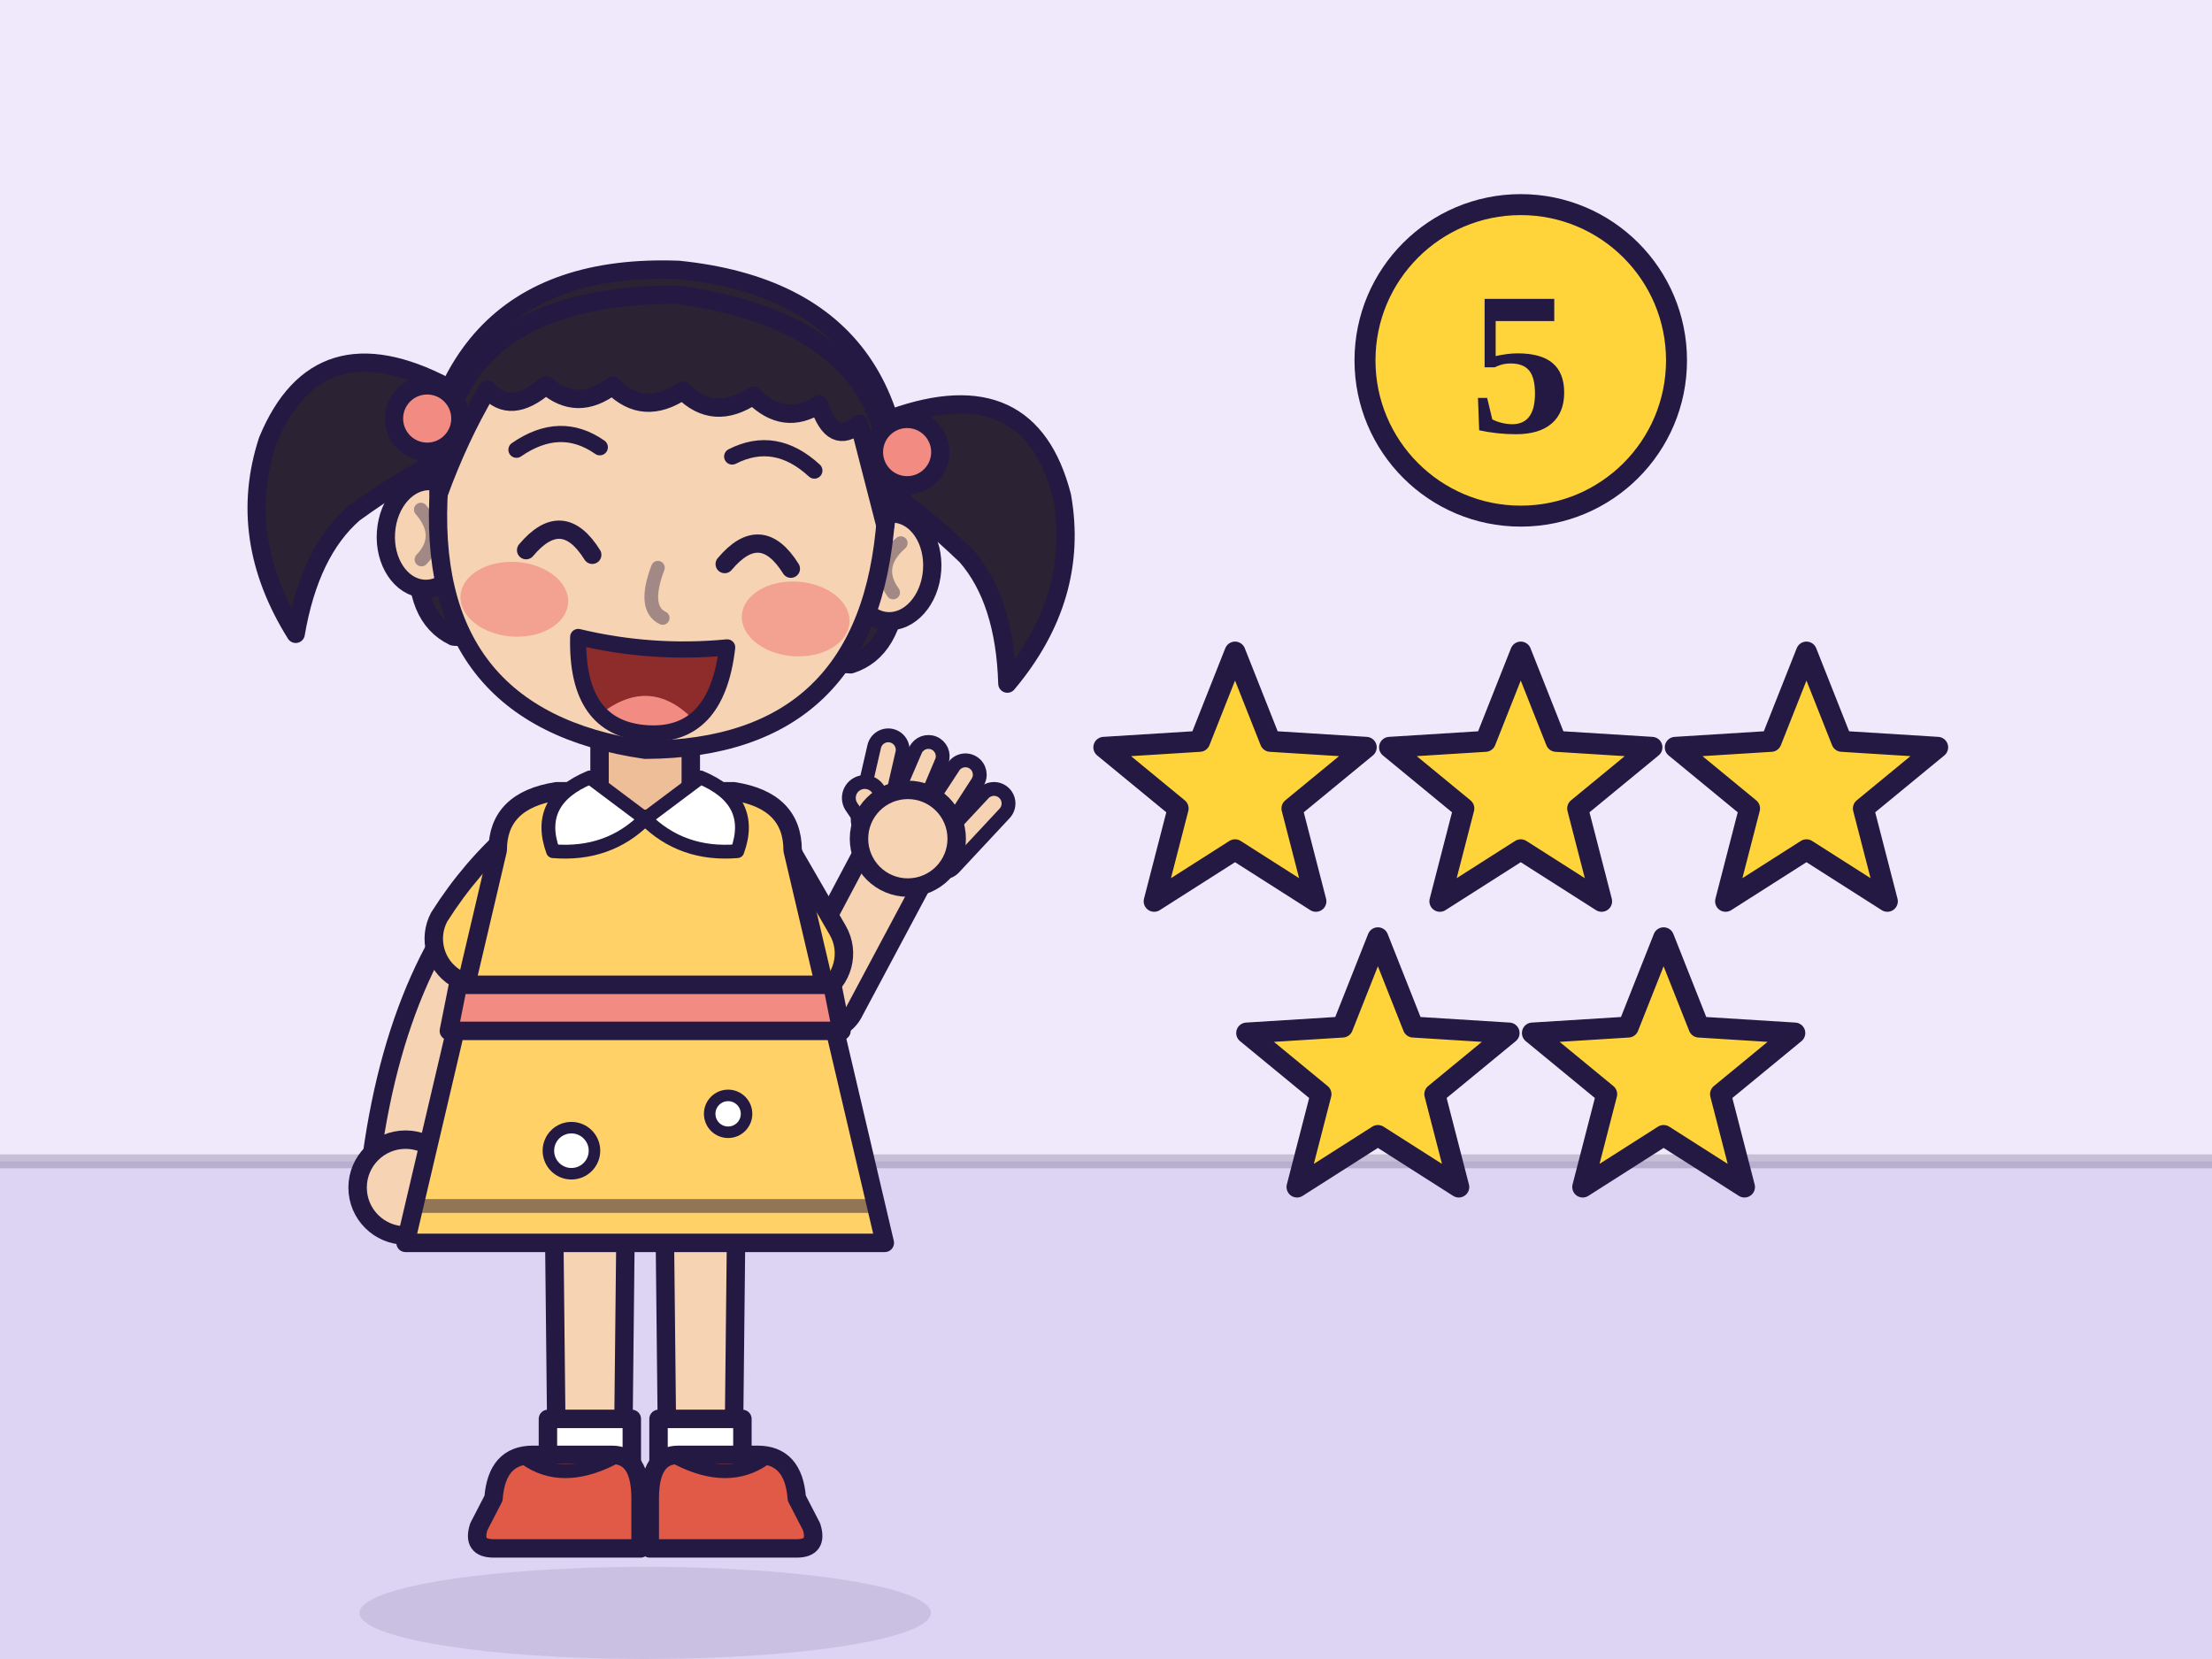
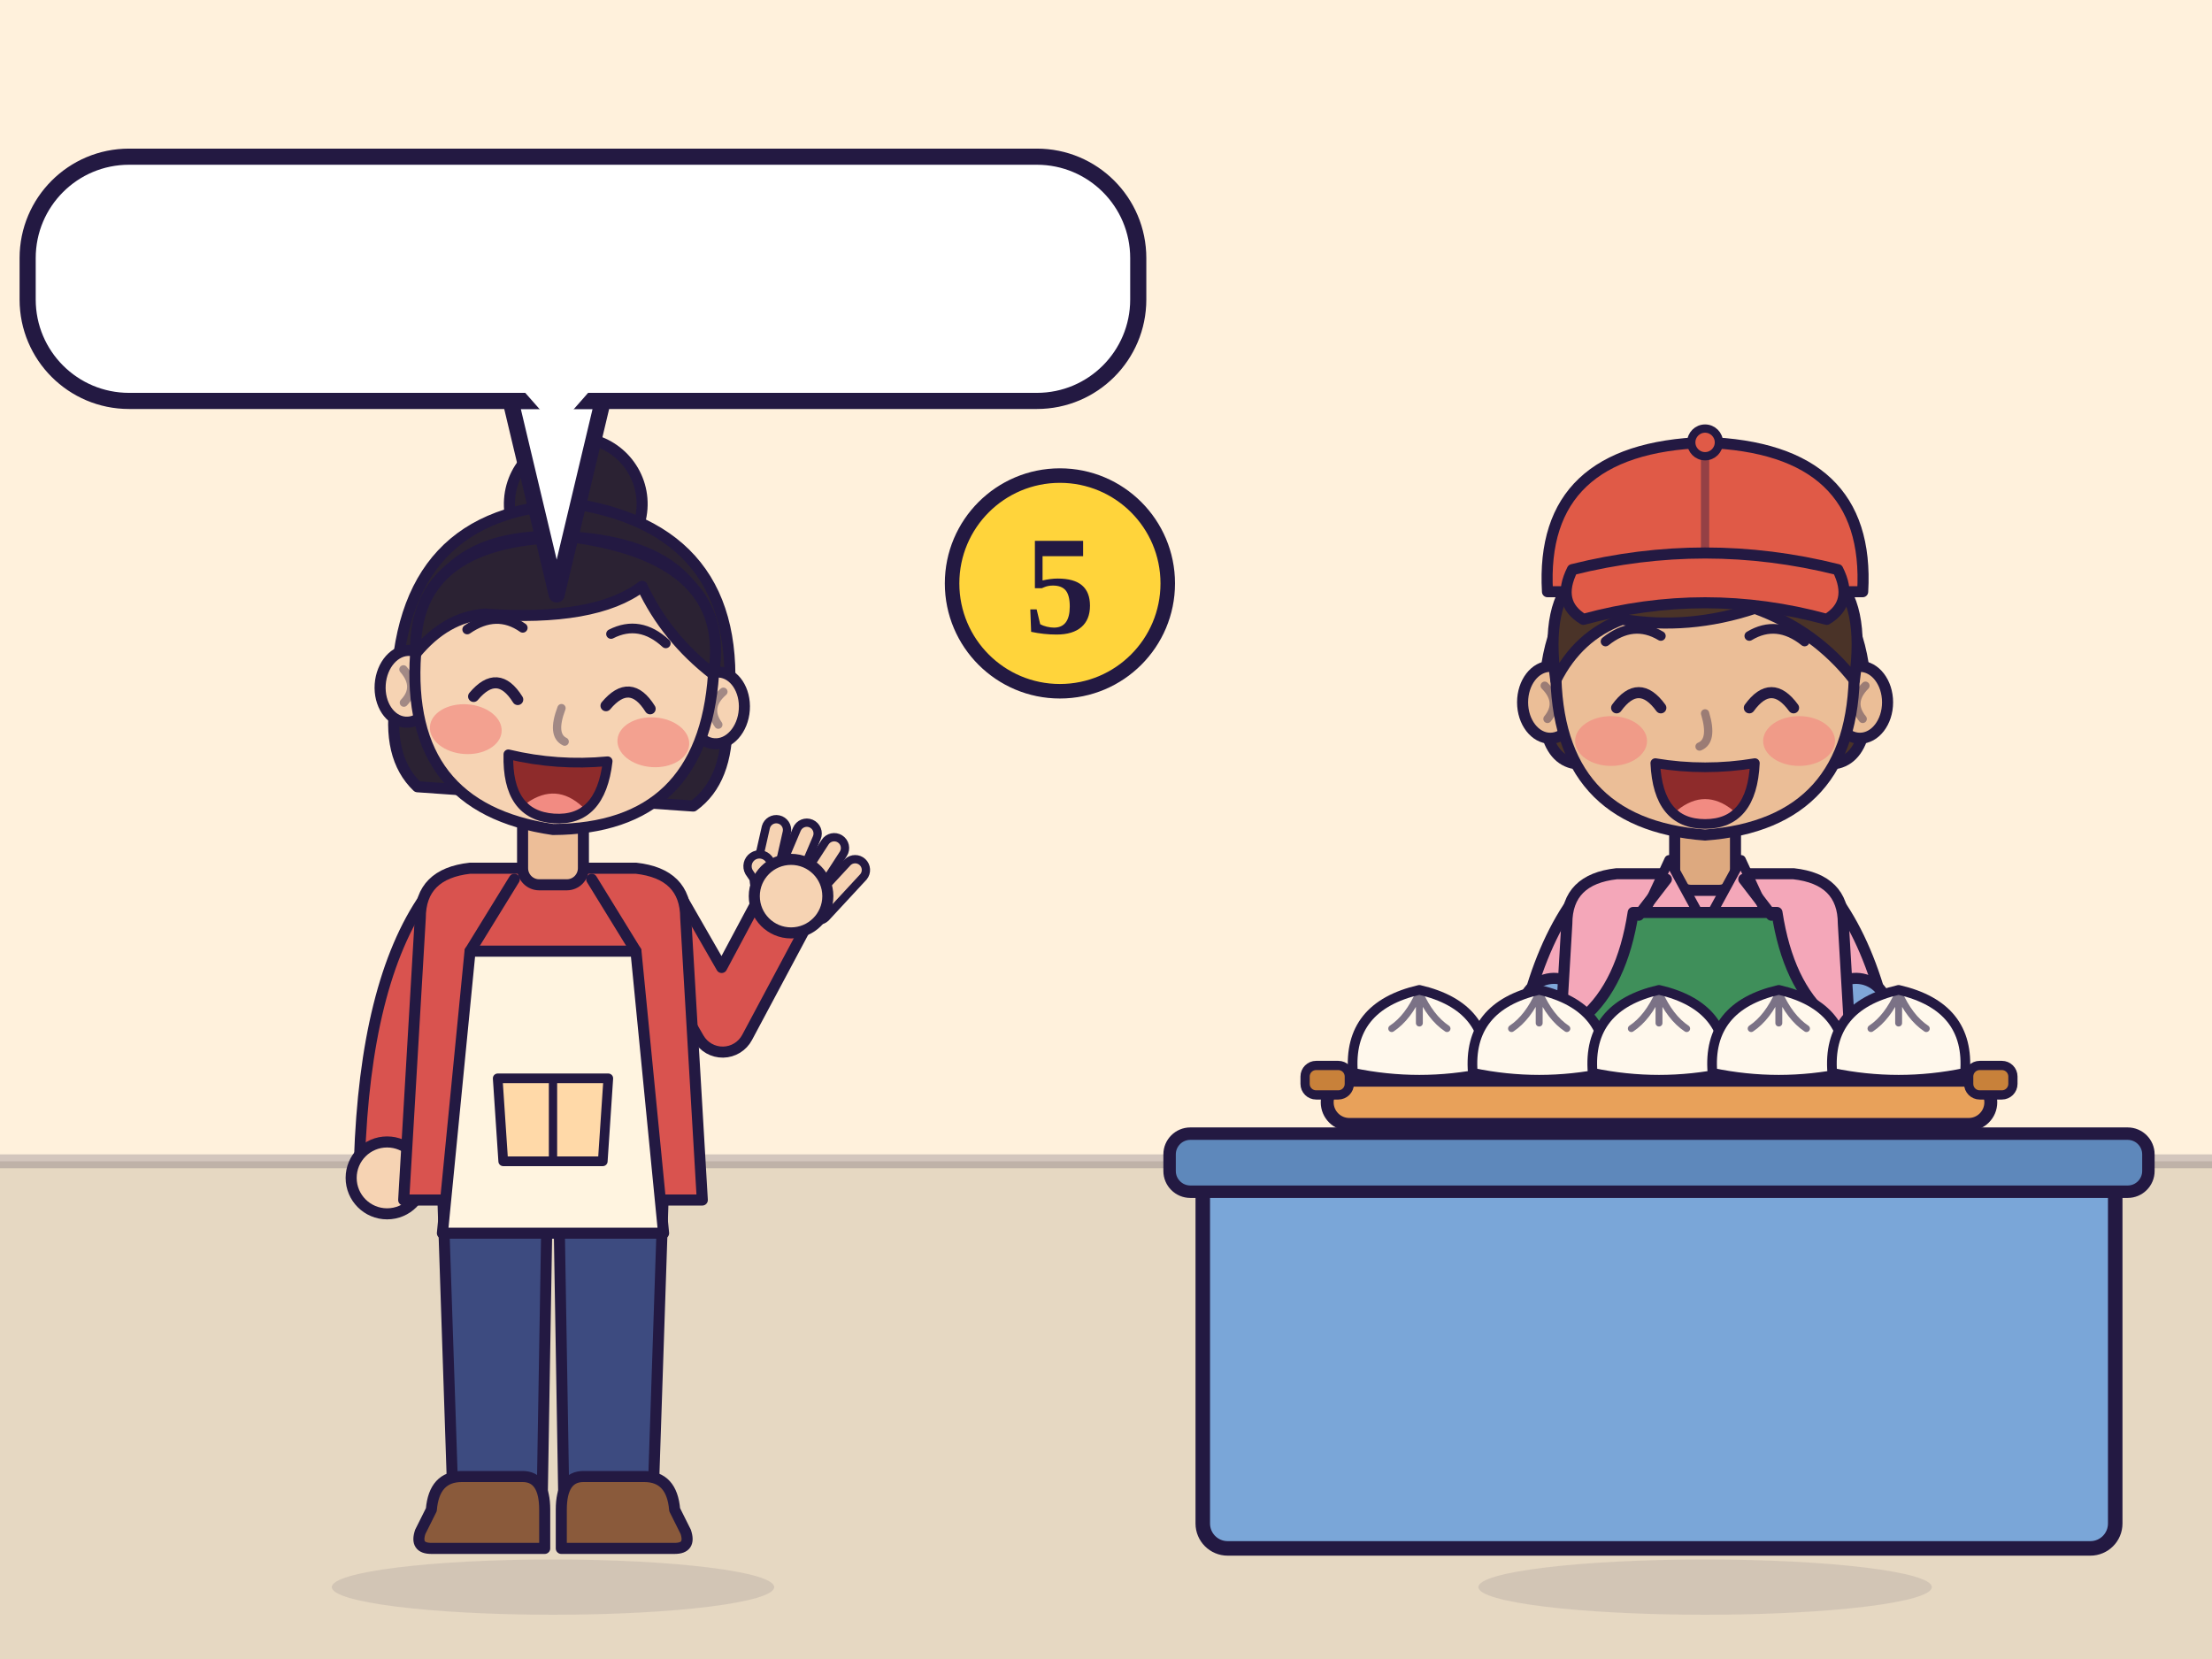
- <svg xmlns="http://www.w3.org/2000/svg" viewBox="0 0 480 360" role="img" aria-label="Little Sister holds up five fingers; next to her are five stars and the digit 5.">
+ <svg xmlns="http://www.w3.org/2000/svg" viewBox="0 0 480 360" role="img" aria-label="At the bun stall, Mom shows five fingers to the seller; five buns sit on the tray: &quot;我要五个包子。&quot;">
  <g stroke="#231942" stroke-width="3.5" stroke-linejoin="round" stroke-linecap="round">
-     <rect x="0" y="0" width="480" height="360" fill="#EFE9FB" stroke="none" />
-     <rect x="0" y="252" width="480" height="108" fill="#DDD3F3" stroke="none" />
+     <rect x="0" y="0" width="480" height="360" fill="#FFF1DC" stroke="none" />
+     <rect x="0" y="252" width="480" height="108" fill="#E6D8C2" stroke="none" />
    <path d="M0 252L480 252" fill="none" stroke-width="3" opacity="0.2" />
-     <g transform="translate(268 200) scale(1.3 1.3)">
-       <g class="prop p-star count-item ci-1">
-         <path d="M0-45L5.9-30.1L21.9-29.1L9.5-18.9L13.5-3.4L0-12L-13.5-3.4L-9.5-18.9L-21.9-29.1L-5.9-30.1Z" fill="#FFD43B" />
-       </g>
-     </g>
-     <g transform="translate(330 200) scale(1.3 1.3)">
-       <g class="prop p-star count-item ci-2">
-         <path d="M0-45L5.9-30.1L21.9-29.1L9.5-18.9L13.5-3.4L0-12L-13.5-3.4L-9.5-18.9L-21.9-29.1L-5.9-30.1Z" fill="#FFD43B" />
-       </g>
-     </g>
-     <g transform="translate(392 200) scale(1.3 1.3)">
-       <g class="prop p-star count-item ci-3">
-         <path d="M0-45L5.9-30.1L21.9-29.1L9.5-18.9L13.5-3.4L0-12L-13.5-3.4L-9.5-18.9L-21.9-29.1L-5.9-30.1Z" fill="#FFD43B" />
-       </g>
-     </g>
-     <g transform="translate(299 262) scale(1.3 1.3)">
-       <g class="prop p-star count-item ci-4">
-         <path d="M0-45L5.9-30.1L21.9-29.1L9.5-18.9L13.5-3.4L0-12L-13.5-3.4L-9.5-18.9L-21.9-29.1L-5.9-30.1Z" fill="#FFD43B" />
-       </g>
-     </g>
-     <g transform="translate(361 262) scale(1.3 1.3)">
-       <g class="prop p-star count-item ci-5">
-         <path d="M0-45L5.9-30.1L21.9-29.1L9.5-18.9L13.5-3.4L0-12L-13.5-3.4L-9.5-18.9L-21.9-29.1L-5.9-30.1Z" fill="#FFD43B" />
-       </g>
-     </g>
-     <g transform="translate(330 112) scale(1.3 1.3)">
+     <g transform="translate(230 150) scale(0.9 0.9)">
      <g class="prop p-digit digit">
        <circle cx="0" cy="-26" r="26" fill="#FFD43B" />
        <text x="0" y="-14" font-family="Baloo 2, Nunito, sans-serif" font-weight="800" font-size="34" text-anchor="middle" fill="#231942" stroke="none">5</text>
      </g>
    </g>
-     <g transform="translate(140 336) scale(1 1)">
-       <g class="char c-1 ch-meimei">
+     <g transform="translate(120 336) scale(0.6 0.6)">
+       <g class="char c-1 ch-mama">
        <g transform="translate(-150 -432)">
-           <ellipse class="shadow" cx="150" cy="446" rx="62" ry="10" fill="#231942" stroke="none" opacity="0.1" />
+           <ellipse class="shadow" cx="150" cy="446" rx="80" ry="10" fill="#231942" stroke="none" opacity="0.1" />
          <g class="figure" stroke="#231942" stroke-width="4" stroke-linejoin="round" stroke-linecap="round">
            <g class="legs">
-               <path d="M129.9 329.7L146.1 329.7L145.1 422.6L130.9 422.6Z" fill="#F6D3B3" />
-               <path d="M128.9 403.9L147.1 403.9L147.1 422.6L128.9 422.6Z" fill="#FFFFFF" />
-               <path d="M153.9 329.7L170.1 329.7L169.1 422.6L154.9 422.6Z" fill="#F6D3B3" />
-               <path d="M152.9 403.9L171.1 403.9L171.1 422.6L152.9 422.6Z" fill="#FFFFFF" />
-               <path d="M149 421.1Q149 411.7 142.8 411.7L125.6 411.7Q117.8 411.7 117.1 421.1L113.9 427.3Q112.4 432 117.1 432L149 432Z" fill="#E05A47" />
-               <path d="M124.1 412.5Q131.9 418 142.8 412.5" fill="none" stroke-width="3" />
-               <path d="M151 421.1Q151 411.7 157.2 411.7L174.4 411.7Q182.2 411.7 182.9 421.1L186.1 427.3Q187.6 432 182.9 432L151 432Z" fill="#E05A47" />
-               <path d="M175.9 412.5Q168.1 418 157.2 412.5" fill="none" stroke-width="3" />
-             </g>
-             <g transform="translate(150 333.7)">
+               <path d="M110 300L148 300L146 420L114 420Z" fill="#3D4B80" />
+               <path d="M190 300L152 300L154 420L186 420Z" fill="#3D4B80" />
+               <path d="M147 418Q147 406 139 406L117 406Q107 406 106 418L102 426Q100 432 106 432L147 432Z" fill="#8A5A3B" />
+               <path d="M153 418Q153 406 161 406L183 406Q193 406 194 418L198 426Q200 432 194 432L153 432Z" fill="#8A5A3B" />
+             </g>
+             <g transform="translate(150 300)">
              <g class="upper">
-                 <g transform="translate(-150 -333.7)">
-                   <g transform="translate(172 283.7)">
-                     <g class="arm-left">
-                       <g transform="translate(-172 -283.7)">
-                         <path d="M165.6 287.4L182.3 316.2A7.4 7.4 0 0 0 195.1 316L210.2 287.7A7.4 7.4 0 0 0 197.2 280.8L188.4 297.4L178.4 280A7.4 7.4 0 0 0 165.6 287.4Z" fill="#F6D3B3" />
-                         <path d="M163.3 288.7L174.4 307.9A10 10 0 0 0 191.8 297.9L180.7 278.7A10 10 0 0 0 163.3 288.7Z" fill="#FFD166" />
-                         <path d="M202.3 274.6L205.8 259.4A3.1 3.1 0 0 0 199.7 258L196.2 273.2A3.1 3.1 0 0 0 202.3 274.6Z" fill="#F6D3B3" stroke-width="3" />
-                         <path d="M207.3 277.9L214.4 261.1A3.1 3.1 0 0 0 208.7 258.7L201.5 275.4A3.1 3.1 0 0 0 207.3 277.9Z" fill="#F6D3B3" stroke-width="3" />
-                         <path d="M212.2 281.1L222.1 265.8A3.1 3.1 0 0 0 216.9 262.4L206.9 277.7A3.1 3.1 0 0 0 212.2 281.1Z" fill="#F6D3B3" stroke-width="3" />
-                         <path d="M217 284.3L228 272.5A3.1 3.1 0 0 0 223.4 268.2L212.4 280A3.1 3.1 0 0 0 217 284.3Z" fill="#F6D3B3" stroke-width="3" />
-                         <path d="M208.4 278.9L200.5 267.2A3.4 3.4 0 0 0 194.8 271.1L202.7 282.7A3.4 3.4 0 0 0 208.4 278.9Z" fill="#F6D3B3" stroke-width="3" />
-                         <circle class="hand" cx="207" cy="278" r="10.6" fill="#F6D3B3" />
-                       </g>
-                     </g>
-                   </g>
-                   <g transform="translate(128 283.7)">
+                 <g transform="translate(-150 -300)">
+                   <g transform="translate(188 202)">
+                     <g class="arm-left act">
+                       <g transform="translate(-188 -202)">
+                         <path d="M179.3 207L202.7 247.5A10 10 0 0 0 220.2 247.2L241.4 207.5A10 10 0 0 0 223.7 198.1L211 221.9L196.7 197A10 10 0 0 0 179.3 207Z" fill="#D9534F" />
+                         <path d="M230.3 191.8L234.6 172.8A3.9 3.9 0 0 0 227 171.1L222.7 190.1A3.9 3.9 0 0 0 230.3 191.8Z" fill="#F6D3B3" stroke-width="3" />
+                         <path d="M236.5 195.9L245.4 175A3.9 3.9 0 0 0 238.2 171.9L229.3 192.9A3.9 3.9 0 0 0 236.5 195.9Z" fill="#F6D3B3" stroke-width="3" />
+                         <path d="M242.6 199.9L255 180.8A3.9 3.9 0 0 0 248.4 176.6L236 195.7A3.9 3.9 0 0 0 242.6 199.9Z" fill="#F6D3B3" stroke-width="3" />
+                         <path d="M248.6 203.9L262.3 189.1A3.9 3.9 0 0 0 256.6 183.8L242.9 198.6A3.9 3.9 0 0 0 248.6 203.9Z" fill="#F6D3B3" stroke-width="3" />
+                         <path d="M237.8 197.1L228 182.6A4.3 4.3 0 0 0 220.9 187.4L230.7 201.9A4.3 4.3 0 0 0 237.8 197.1Z" fill="#F6D3B3" stroke-width="3" />
+                         <circle class="hand" cx="236.1" cy="196.1" r="13.3" fill="#F6D3B3" />
+                       </g>
+                     </g>
+                   </g>
+                   <g transform="translate(112 202)">
                    <g class="arm-right">
-                       <g transform="translate(-128 -283.7)">
-                         <path d="M123.2 278.1Q97.1 300.4 90.7 346.7A7.4 7.4 0 0 0 105.3 348.7Q110.9 308 132.8 289.3A7.4 7.4 0 0 0 123.2 278.1Z" fill="#F6D3B3" />
-                         <path d="M121.5 276.1Q112.2 284.1 105.3 295A10 10 0 0 0 122.2 305.6Q127.5 297.3 134.5 291.3A10 10 0 0 0 121.5 276.1Z" fill="#FFD166" />
-                         <circle class="hand" cx="98" cy="353.7" r="10.4" fill="#F6D3B3" />
+                       <g transform="translate(-112 -202)">
+                         <path d="M103.8 196.3Q82.1 227.5 80 291.7A10 10 0 0 0 100 292.3Q101.9 234.1 120.2 207.7A10 10 0 0 0 103.8 196.3Z" fill="#D9534F" />
+                         <circle class="hand" cx="90" cy="298" r="13" fill="#F6D3B3" />
                      </g>
                    </g>
                  </g>
                  <g class="body">
-                     <path d="M118 280.5Q118 269.7 130.8 267.7L169.2 267.7Q182 269.7 182 280.5L202 365.7L98 365.7Z" fill="#FFD166" />
-                     <path d="M109.4 309.7L190.6 309.7L192.6 319.7L107.4 319.7Z" fill="#F28B82" />
+                     <path d="M102 204Q102 188 120 186L180 186Q198 188 198 204L204 306L96 306Z" fill="#D9534F" />
+                     <path class="apron" d="M120 216L180 216L190 318L110 318Z" fill="#FFF4E0" />
+                     <path d="M120 216L136 190M180 216L164 190" fill="none" stroke-width="4" />
+                     <path d="M130 262L170 262L168 292L132 292Z" fill="#FFD9A8" stroke-width="3.5" />
+                     <path d="M150 262L150 292" fill="none" stroke-width="3" />
                    <g class="neck">
-                       <rect x="140.1" y="250.7" width="19.8" height="23" rx="6" fill="#EDBE98" />
-                     </g>
-                     <path d="M138 264.7Q126 269.7 130 280.7Q142 281.7 150 273.7Z" fill="#FFFFFF" stroke-width="3" />
-                     <path d="M162 264.7Q174 269.7 170 280.7Q158 281.7 150 273.7Z" fill="#FFFFFF" stroke-width="3" />
-                     <circle cx="134" cy="345.7" r="5" fill="#FFFFFF" stroke-width="2.5" />
-                     <circle cx="168" cy="337.7" r="4" fill="#FFFFFF" stroke-width="2.5" />
-                     <path d="M101.6 357.7L198.4 357.7" fill="none" stroke-width="3" opacity="0.5" />
-                   </g>
-                   <g transform="translate(150 258.7) rotate(4)">
-                     <g class="head act">
-                       <g transform="translate(-150 -258.7)">
-                         <g transform="translate(150 210.1) scale(0.9)" stroke-width="4.4">
+                       <rect x="139" y="164" width="22" height="28" rx="6" fill="#EDBE98" />
+                     </g>
+                   </g>
+                   <g transform="translate(150 172) rotate(4)">
+                     <g class="head">
+                       <g transform="translate(-150 -172)">
+                         <g transform="translate(150 118) scale(1)" stroke-width="4">
                          <g class="hair-back">
-                             <path d="M-54-30Q-86-44-96-14Q-102 10-86 32Q-84 12-74 2Q-62-8-54-12Z" fill="#2B2233" />
-                             <path d="M54-30Q86-44 96-14Q102 10 86 32Q84 12 74 2Q62-8 54-12Z" fill="#2B2233" />
-                             <path d="M-58 10Q-62-60 0-62Q62-60 58 10Q58 26 48 30L-48 30Q-58 26-58 10Z" fill="#2B2233" />
+                             <circle cx="0" cy="-64" r="24" fill="#2B2233" />
+                             <path d="M-60 10Q-64-58 0-64Q64-58 60 10Q62 32 50 42L-50 42Q-62 32-60 10Z" fill="#2B2233" />
                          </g>
                          <g class="ears">
                            <ellipse cx="-56" cy="6" rx="10" ry="13" fill="#F6D3B3" />
                            <ellipse cx="56" cy="6" rx="10" ry="13" fill="#F6D3B3" />
-                             <path d="M-58 0Q-52 6-57 12" fill="none" stroke-width="3.3" opacity="0.4" />
-                             <path d="M58 0Q52 6 57 12" fill="none" stroke-width="3.3" opacity="0.4" />
+                             <path d="M-58 0Q-52 6-57 12" fill="none" stroke-width="3" opacity="0.4" />
+                             <path d="M58 0Q52 6 57 12" fill="none" stroke-width="3" opacity="0.4" />
                          </g>
                          <path class="face" d="M-54-6Q-54-52 0-52Q54-52 54-6Q54 50 0 54Q-54 50-54-6Z" fill="#F6D3B3" />
                          <g class="hair">
-                             <path d="M-54-4Q-58-52 0-56Q58-52 54-4Q50-16 46-28Q40-22 36-32Q28-26 20-33Q11-26 3-33Q-6-26-14-33Q-22-26-30-32Q-38-24-44-30Q-50-18-54-4Z" fill="#2B2233" />
-                             <circle cx="-58" cy="-22" r="8" fill="#F28B82" />
-                             <circle cx="58" cy="-22" r="8" fill="#F28B82" />
+                             <path d="M-54-6Q-58-48 0-52Q58-48 54-6Q36-18 26-36Q10-22-30-22Q-44-20-54-6Z" fill="#2B2233" />
                          </g>
                          <g class="cheeks">
                            <ellipse cx="-34" cy="20" rx="13" ry="9" fill="#F28B82" stroke="none" opacity="0.7" />
                            <ellipse cx="34" cy="20" rx="13" ry="9" fill="#F28B82" stroke="none" opacity="0.7" />
                          </g>
                          <g class="brows">
-                             <path d="M-36-16Q-26-24-16-18M16-18Q26-24 36-16" fill="none" stroke-width="3.9" />
+                             <path d="M-36-16Q-26-24-16-18M16-18Q26-24 36-16" fill="none" stroke-width="3.5" />
                          </g>
                          <g transform="translate(0 4)">
                            <g class="eyes">
                              <g transform="translate(0 -4)">
-                                 <path d="M-32 8Q-24-3-16 8M16 8Q24-3 32 8" fill="none" stroke-width="4.4" />
+                                 <path d="M-32 8Q-24-3-16 8M16 8Q24-3 32 8" fill="none" stroke-width="4" />
                              </g>
                            </g>
                          </g>
                          <g class="nose">
-                             <path d="M0 10Q-3 20 2 22" fill="none" stroke-width="3.3" opacity="0.4" />
+                             <path d="M0 10Q-3 20 2 22" fill="none" stroke-width="3" opacity="0.4" />
                          </g>
                          <g class="mouth">
                            <path d="M-18 28Q0 31 18 28Q17 50 0 50Q-17 50-18 28Z" fill="#8E2B2B" stroke="none" />
                            <path d="M-10 45Q0 37 10 45Q6 50 0 50Q-6 50-10 45Z" fill="#F28B82" stroke="none" />
-                             <path d="M-18 28Q0 31 18 28Q17 50 0 50Q-17 50-18 28Z" fill="none" stroke-width="3.9" />
+                             <path d="M-18 28Q0 31 18 28Q17 50 0 50Q-17 50-18 28Z" fill="none" stroke-width="3.5" />
                          </g>
                        </g>
                      </g>
                    </g>
                  </g>
                </g>
              </g>
            </g>
          </g>
        </g>
      </g>
    </g>
+     <g transform="translate(370 336) scale(-0.6 0.6)">
+       <g class="char c-2 ch-seller">
+         <g transform="translate(-150 -432)">
+           <ellipse class="shadow" cx="150" cy="446" rx="82" ry="10" fill="#231942" stroke="none" opacity="0.1" />
+           <g class="figure" stroke="#231942" stroke-width="4" stroke-linejoin="round" stroke-linecap="round">
+             <g class="legs">
+               <path d="M110 302L148 302L146 420L114 420Z" fill="#3A3346" />
+               <path d="M190 302L152 302L154 420L186 420Z" fill="#3A3346" />
+               <path d="M147 418Q147 406 139 406L117 406Q107 406 106 418L102 426Q100 432 106 432L147 432Z" fill="#3A3346" />
+               <path d="M102 426Q100 432 106 432L147 432L147 425Z" fill="#FFFFFF" stroke-width="3" />
+               <path d="M117 413L135 413" fill="none" stroke-width="3" />
+               <path d="M153 418Q153 406 161 406L183 406Q193 406 194 418L198 426Q200 432 194 432L153 432Z" fill="#3A3346" />
+               <path d="M198 426Q200 432 194 432L153 432L153 425Z" fill="#FFFFFF" stroke-width="3" />
+               <path d="M183 413L165 413" fill="none" stroke-width="3" />
+             </g>
+             <g transform="translate(150 302)">
+               <g class="upper">
+                 <g transform="translate(-150 -302)">
+                   <g transform="translate(190 204)">
+                     <g class="arm-left">
+                       <g transform="translate(-190 -204)">
+                         <path d="M181.8 209.7Q200.1 236.1 202 294.3A10 10 0 0 0 222 293.7Q219.9 229.5 198.2 198.3A10 10 0 0 0 181.8 209.7Z" fill="#F4A7B9" />
+                         <path d="M193.3 239.5Q199.5 262.1 200.5 294.4A11.5 11.5 0 0 0 223.5 293.6Q222.3 258.6 215.4 233.4A11.5 11.5 0 0 0 193.3 239.5Z" fill="#7FA7D9" />
+                         <circle class="hand" cx="212" cy="300" r="13" fill="#EBBE97" />
+                       </g>
+                     </g>
+                   </g>
+                   <g transform="translate(110 204)">
+                     <g class="arm-right">
+                       <g transform="translate(-110 -204)">
+                         <path d="M101.8 198.3Q80.1 229.5 78 293.7A10 10 0 0 0 98 294.3Q99.9 236.1 118.2 209.7A10 10 0 0 0 101.8 198.3Z" fill="#F4A7B9" />
+                         <path d="M84.6 233.4Q77.7 258.6 76.5 293.6A11.5 11.5 0 0 0 99.5 294.4Q100.5 262.1 106.7 239.5A11.5 11.5 0 0 0 84.6 233.4Z" fill="#7FA7D9" />
+                         <circle class="hand" cx="88" cy="300" r="13" fill="#EBBE97" />
+                       </g>
+                     </g>
+                   </g>
+                   <g class="body">
+                     <path d="M100 206Q100 190 118 188L182 188Q200 190 200 206L206 308L94 308Z" fill="#F4A7B9" />
+                     <g class="neck">
+                       <rect x="139" y="166" width="22" height="28" rx="6" fill="#DDA97F" />
+                     </g>
+                     <g class="collar">
+                       <path d="M137 183L128.2 202L149 205Z" fill="#F4A7B9" stroke-width="3.5" />
+                       <path d="M163 183L171.8 202L151 205Z" fill="#F4A7B9" stroke-width="3.5" />
+                     </g>
+                     <path class="apron" d="M124 202L176 202Q180 228 194 240L198 330L102 330L106 240Q120 228 124 202Z" fill="#3F8F5A" />
+                     <path d="M126 203L136 190M174 203L164 190" fill="none" stroke-width="4" />
+                     <path class="pocket" d="M116 274L184 274L186 306L114 306Z" fill="#2F6F45" stroke-width="3.5" />
+                     <path d="M150 274L150 306" fill="none" stroke-width="3" />
+                   </g>
+                   <g transform="translate(150 174)">
+                     <g class="head">
+                       <g transform="translate(-150 -174)">
+                         <g transform="translate(150 120) scale(1)" stroke-width="4">
+                           <g class="hair-back">
+                             <path d="M-58 14Q-62-50 0-54Q62-50 58 14Q56 26 48 28L-48 28Q-56 26-58 14Z" fill="#4A3328" />
+                           </g>
+                           <g class="ears">
+                             <ellipse cx="-56" cy="6" rx="10" ry="13" fill="#EBBE97" />
+                             <ellipse cx="56" cy="6" rx="10" ry="13" fill="#EBBE97" />
+                             <path d="M-58 0Q-52 6-57 12" fill="none" stroke-width="3" opacity="0.4" />
+                             <path d="M58 0Q52 6 57 12" fill="none" stroke-width="3" opacity="0.4" />
+                           </g>
+                           <path class="face" d="M-54-6Q-54-52 0-52Q54-52 54-6Q54 50 0 54Q-54 50-54-6Z" fill="#EBBE97" />
+                           <g class="hair">
+                             <path d="M-54-2Q-58-30-46-40L46-40Q58-30 54-2Q46-18 30-24Q6-20-18-28Q-40-20-54-2Z" fill="#4A3328" />
+                           </g>
+                           <g class="cheeks">
+                             <ellipse cx="-34" cy="20" rx="13" ry="9" fill="#F28B82" stroke="none" opacity="0.7" />
+                             <ellipse cx="34" cy="20" rx="13" ry="9" fill="#F28B82" stroke="none" opacity="0.7" />
+                           </g>
+                           <g class="brows">
+                             <path d="M-36-16Q-26-24-16-18M16-18Q26-24 36-16" fill="none" stroke-width="3.5" />
+                           </g>
+                           <g transform="translate(0 4)">
+                             <g class="eyes">
+                               <g transform="translate(0 -4)">
+                                 <path d="M-32 8Q-24-3-16 8M16 8Q24-3 32 8" fill="none" stroke-width="4" />
+                               </g>
+                             </g>
+                           </g>
+                           <g class="nose">
+                             <path d="M0 10Q-3 20 2 22" fill="none" stroke-width="3" opacity="0.4" />
+                           </g>
+                           <g class="mouth">
+                             <path d="M-18 28Q0 31 18 28Q17 50 0 50Q-17 50-18 28Z" fill="#8E2B2B" stroke="none" />
+                             <path d="M-10 45Q0 37 10 45Q6 50 0 50Q-6 50-10 45Z" fill="#F28B82" stroke="none" />
+                             <path d="M-18 28Q0 31 18 28Q17 50 0 50Q-17 50-18 28Z" fill="none" stroke-width="3.5" />
+                           </g>
+                           <g class="hat" transform="translate(0 -6)">
+                             <path d="M-57-28Q-60-80 0-82Q60-80 57-28Z" fill="#E05A47" />
+                             <path d="M0-82L0-36" fill="none" stroke-width="3" opacity="0.4" />
+                             <path d="M-48-36Q0-48 48-36Q54-24 44-18Q0-30-44-18Q-54-24-48-36Z" fill="#E05A47" />
+                             <circle cx="0" cy="-82" r="5" fill="#E05A47" stroke-width="3" />
+                           </g>
+                         </g>
+                       </g>
+                     </g>
+                   </g>
+                 </g>
+               </g>
+             </g>
+           </g>
+         </g>
+       </g>
+     </g>
+     <g transform="translate(360 336) scale(0.9 0.9)">
+       <g class="prop p-counter">
+         <rect x="-110" y="-92" width="220" height="92" rx="6" fill="#7AA6D8" />
+         <rect x="-118" y="-100" width="236" height="14" rx="5" fill="#5E88BB" stroke-width="3" />
+       </g>
+     </g>
+     <g transform="translate(360 244) scale(0.8 0.8)">
+       <g class="prop p-tray">
+         <rect x="-90" y="-12" width="180" height="12" rx="6" fill="#E8A15A" />
+         <rect x="-96" y="-16" width="12" height="8" rx="3" fill="#C8813A" stroke-width="2.5" />
+         <rect x="84" y="-16" width="12" height="8" rx="3" fill="#C8813A" stroke-width="2.5" />
+       </g>
+     </g>
+     <g transform="translate(308 234) scale(0.6 0.6)">
+       <g class="prop p-baozi count-item ci-1">
+         <path d="M-24-2Q-26-26 0-32Q26-26 24-2Q0 3-24-2Z" fill="#FFF8EC" />
+         <path d="M0-31Q-4-22-10-18M0-31Q4-22 10-18M0-31L0-20" fill="none" stroke-width="2.5" opacity="0.6" />
+       </g>
+     </g>
+     <g transform="translate(334 234) scale(0.6 0.6)">
+       <g class="prop p-baozi count-item ci-2">
+         <path d="M-24-2Q-26-26 0-32Q26-26 24-2Q0 3-24-2Z" fill="#FFF8EC" />
+         <path d="M0-31Q-4-22-10-18M0-31Q4-22 10-18M0-31L0-20" fill="none" stroke-width="2.5" opacity="0.6" />
+       </g>
+     </g>
+     <g transform="translate(360 234) scale(0.6 0.6)">
+       <g class="prop p-baozi count-item ci-3">
+         <path d="M-24-2Q-26-26 0-32Q26-26 24-2Q0 3-24-2Z" fill="#FFF8EC" />
+         <path d="M0-31Q-4-22-10-18M0-31Q4-22 10-18M0-31L0-20" fill="none" stroke-width="2.5" opacity="0.6" />
+       </g>
+     </g>
+     <g transform="translate(386 234) scale(0.6 0.6)">
+       <g class="prop p-baozi count-item ci-4">
+         <path d="M-24-2Q-26-26 0-32Q26-26 24-2Q0 3-24-2Z" fill="#FFF8EC" />
+         <path d="M0-31Q-4-22-10-18M0-31Q4-22 10-18M0-31L0-20" fill="none" stroke-width="2.5" opacity="0.6" />
+       </g>
+     </g>
+     <g transform="translate(412 234) scale(0.6 0.6)">
+       <g class="prop p-baozi count-item ci-5">
+         <path d="M-24-2Q-26-26 0-32Q26-26 24-2Q0 3-24-2Z" fill="#FFF8EC" />
+         <path d="M0-31Q-4-22-10-18M0-31Q4-22 10-18M0-31L0-20" fill="none" stroke-width="2.5" opacity="0.6" />
+       </g>
+     </g>
+     <g transform="translate(120.8 129)">
+       <g class="bubble b-1 has-text line-0">
+         <g transform="translate(-120.8 -129)">
+           <path d="M110.8 87L120.8 129L130.8 87Z" fill="#FFFFFF" />
+           <rect x="6" y="34" width="241" height="53" rx="22" fill="#FFFFFF" />
+           <path d="M112 83L120.8 93L129.6 83Z" fill="#FFFFFF" stroke="none" />
+         </g>
+       </g>
+     </g>
  </g>
</svg>
